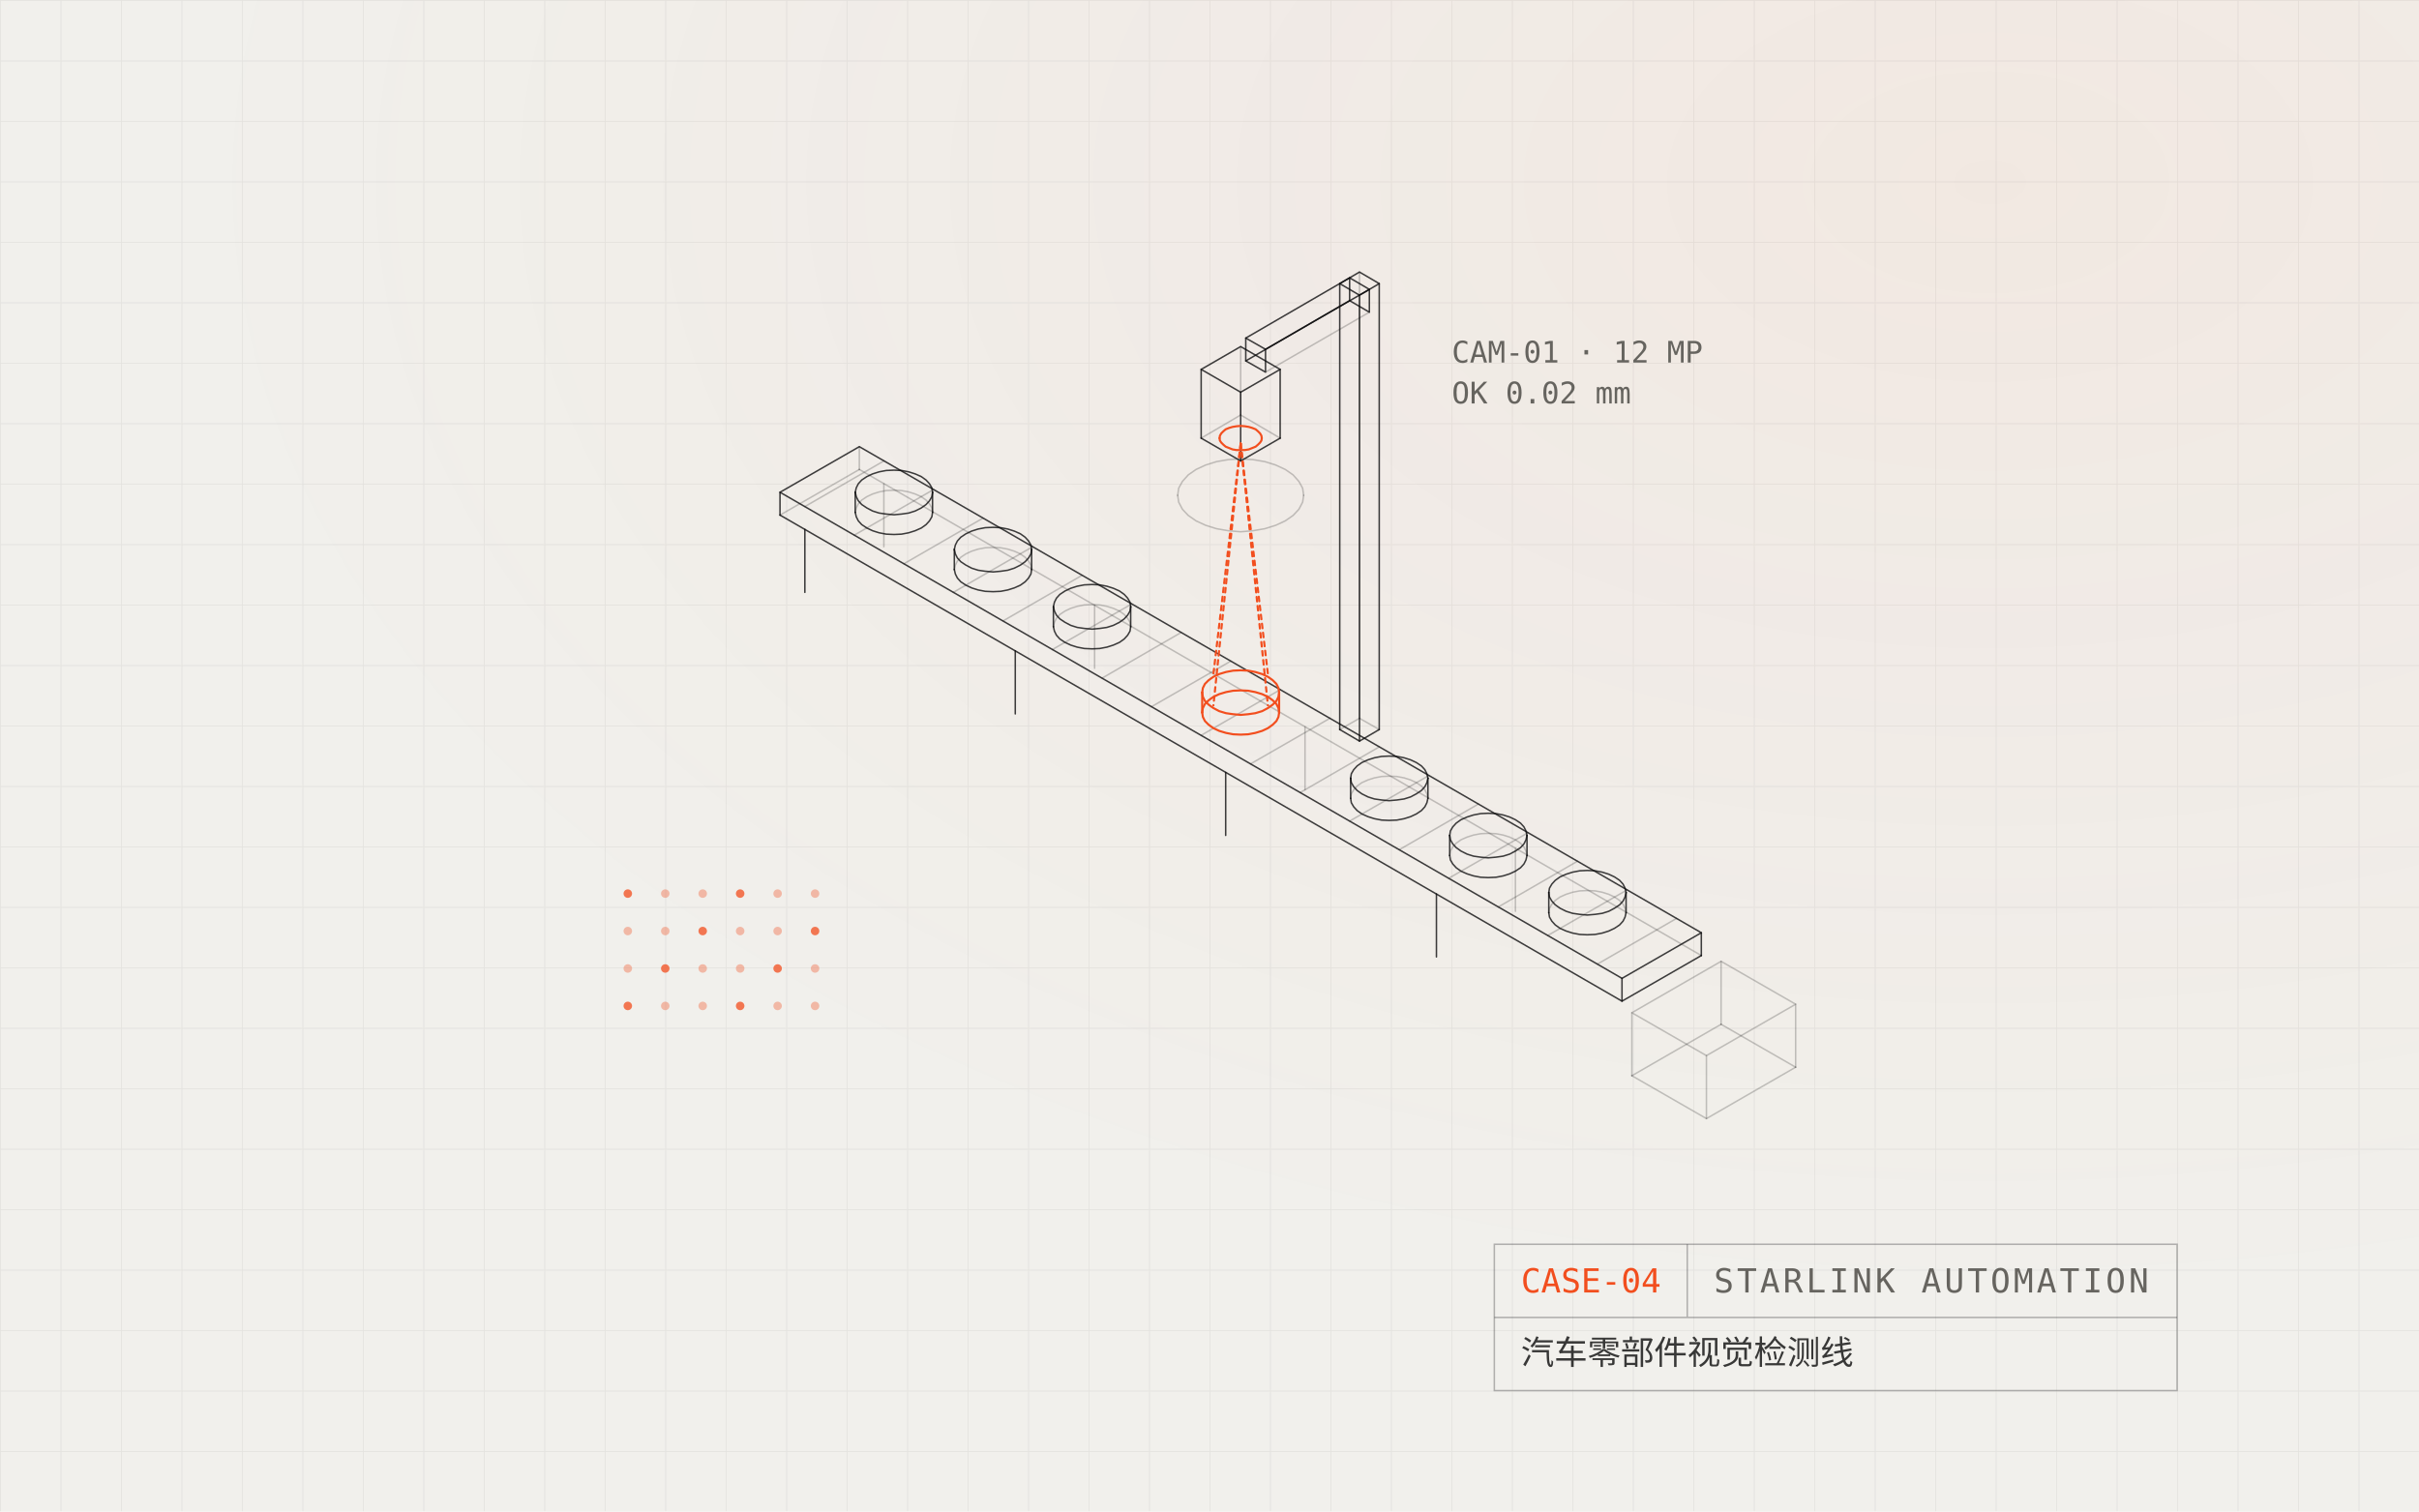
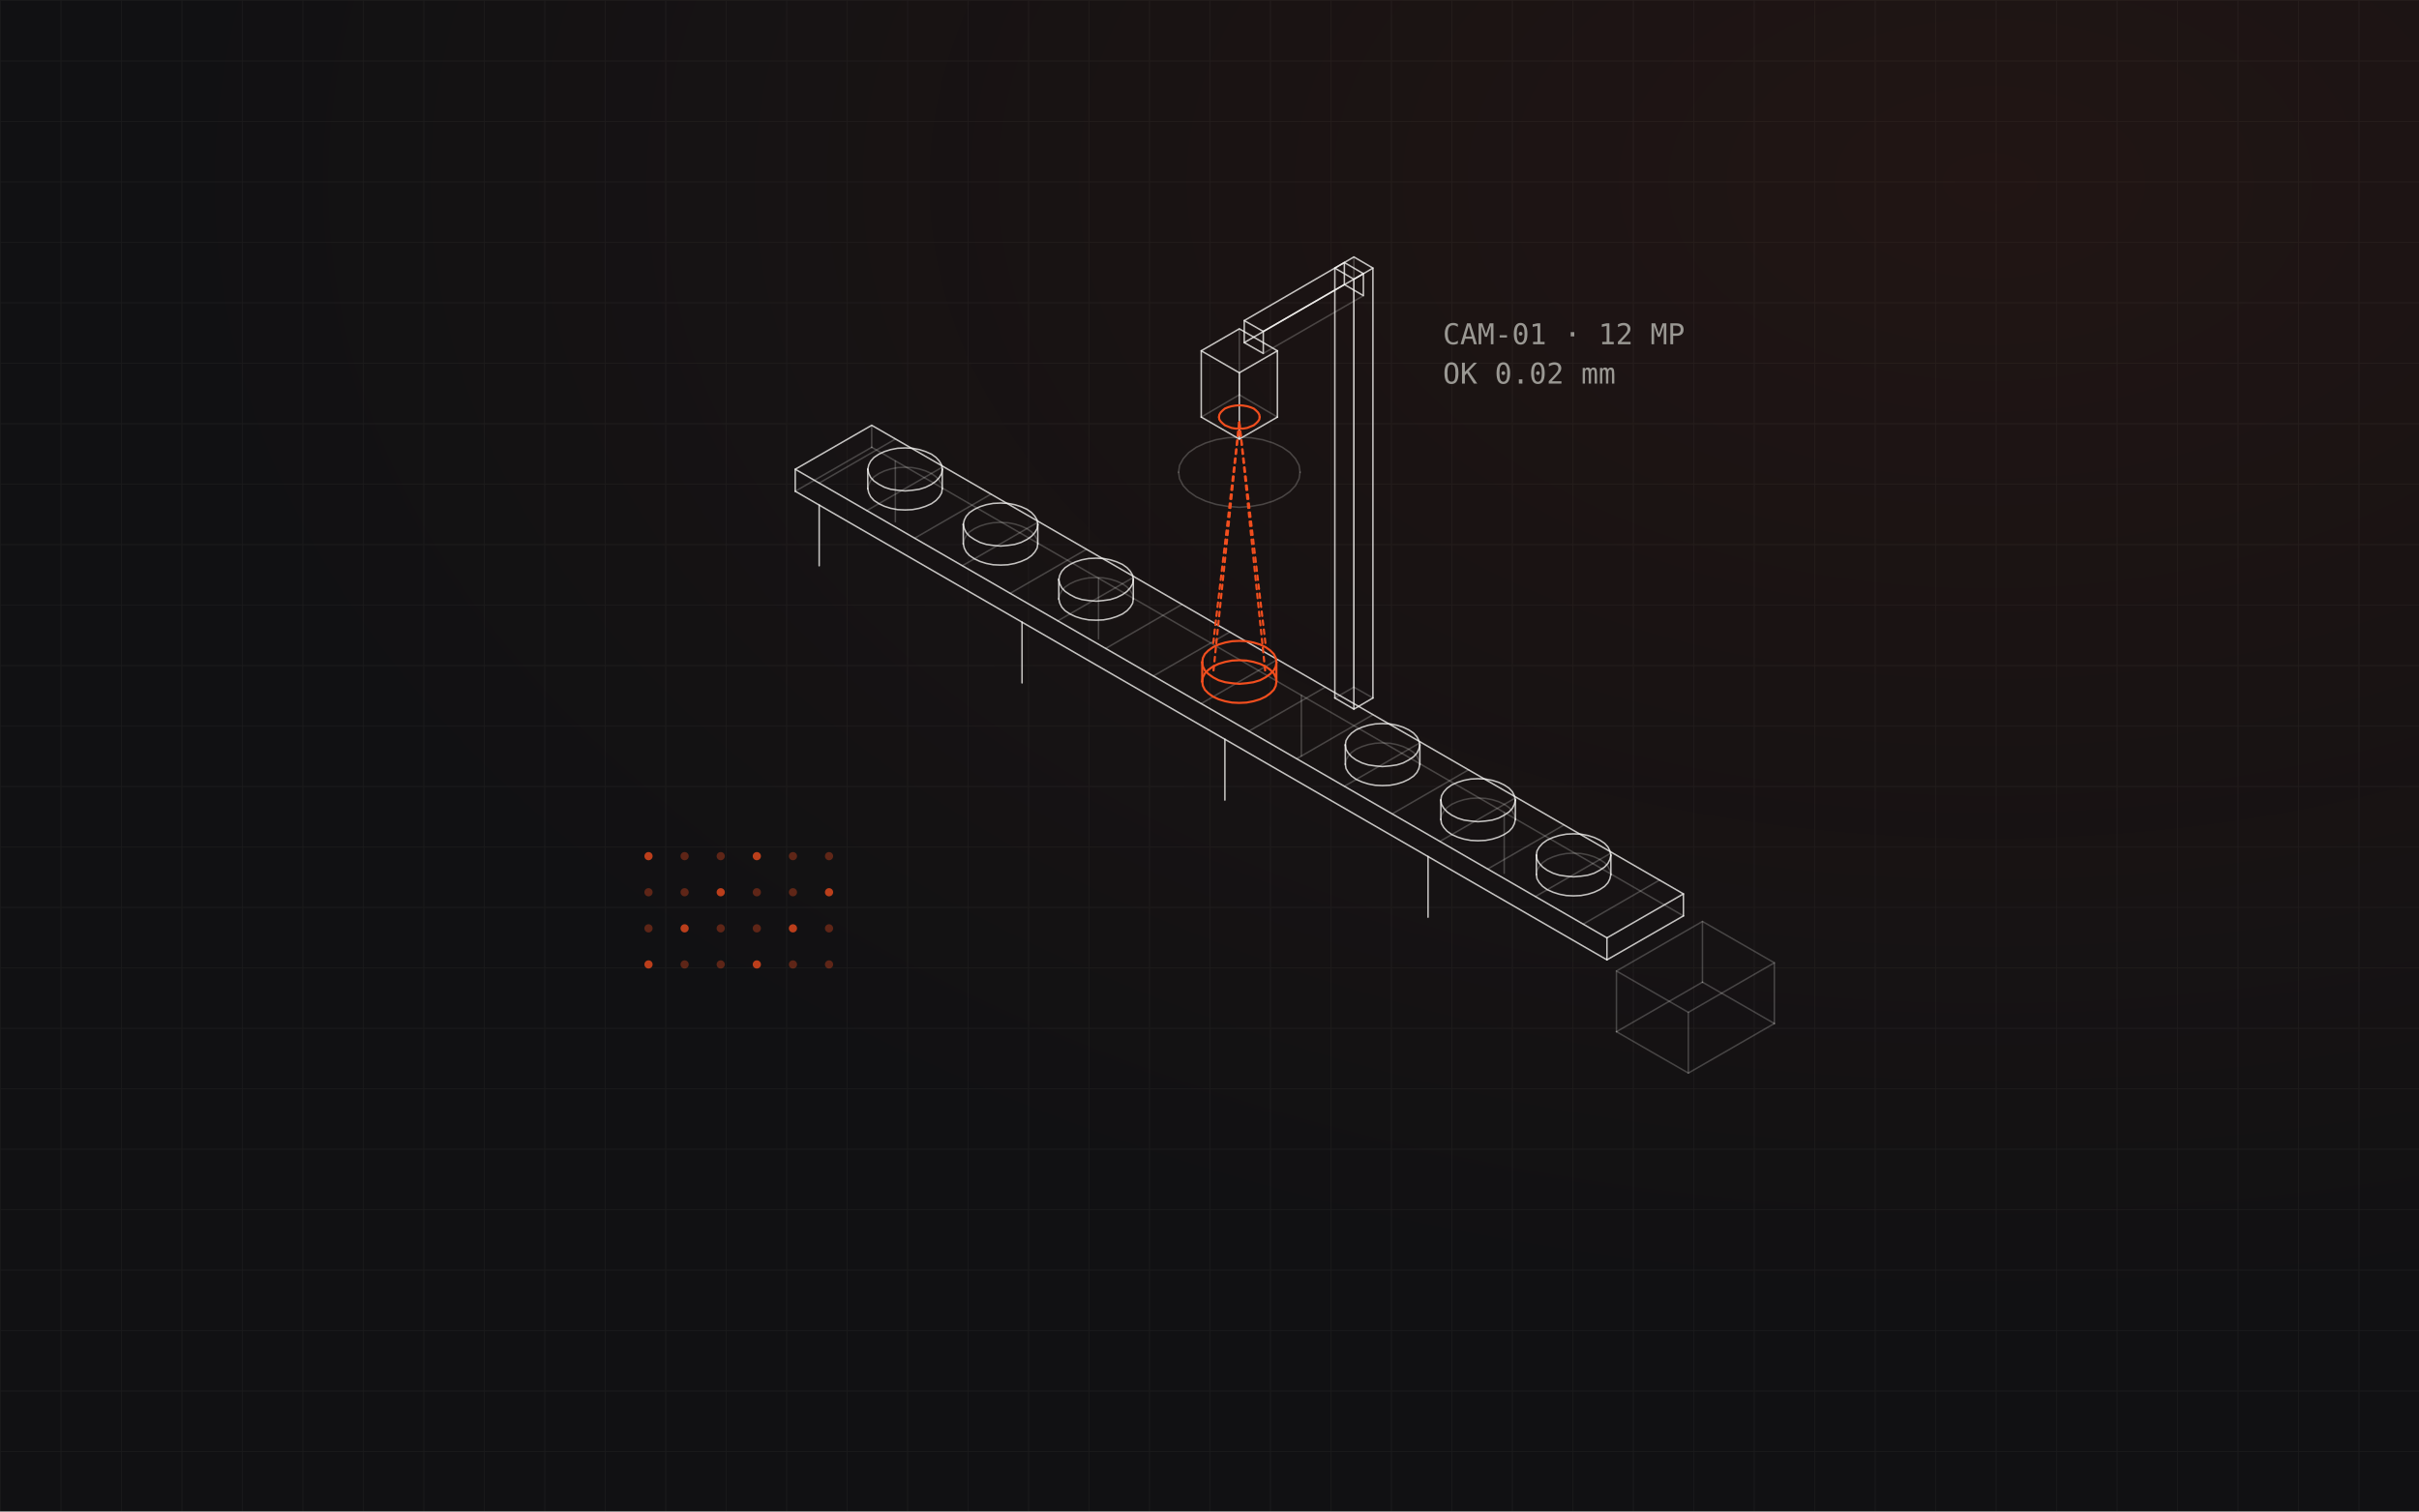
<svg xmlns="http://www.w3.org/2000/svg" width="1600" height="1000" viewBox="0 0 1600 1000" role="img" aria-label="汽车零部件视觉检测线">
  <defs>
    <pattern id="g" width="40" height="40" patternUnits="userSpaceOnUse">
-       <path d="M40 0H0V40" fill="none" stroke="rgba(10,10,11,0.06)" stroke-width="1" />
+       <path d="M40 0H0V40" fill="none" stroke="rgba(247,246,243,0.045)" stroke-width="1" />
    </pattern>
    <radialGradient id="glow" cx="0.82" cy="0.12" r="0.75">
-       <stop offset="0" stop-color="#f24e1e" stop-opacity="0.05" />
+       <stop offset="0" stop-color="#f24e1e" stop-opacity="0.07" />
      <stop offset="1" stop-color="#f24e1e" stop-opacity="0" />
    </radialGradient>
  </defs>
-   <rect width="1600" height="1000" fill="#f1f0ec" />
+   <rect width="1600" height="1000" fill="#111113" />
  <rect width="1600" height="1000" fill="url(#g)" />
  <rect width="1600" height="1000" fill="url(#glow)" />
-   <g transform="translate(356.7 149.8) scale(2.252)">
+   <g transform="translate(372.5 140.9) scale(2.171)">
    <g fill="none" stroke-linecap="round" stroke-linejoin="round">
-       <g stroke="#0a0a0b" stroke-opacity="0.22" stroke-width="1">
+       <g stroke="#f7f6f3" stroke-opacity="0.22" stroke-width="1">
        <path d="M94 71.4 L341.3 214.2" vector-effect="non-scaling-stroke" />
        <path d="M94 71.4 L70.7 84.8" vector-effect="non-scaling-stroke" />
        <path d="M94 71.4 L94 64.7" vector-effect="non-scaling-stroke" />
        <path d="M101.2 68.9 L78 82.3" vector-effect="non-scaling-stroke" />
        <path d="M115.8 77.3 L92.5 90.7" vector-effect="non-scaling-stroke" />
        <path d="M130.3 85.7 L107.1 99.1" vector-effect="non-scaling-stroke" />
        <path d="M144.9 94.1 L121.6 107.5" vector-effect="non-scaling-stroke" />
        <path d="M159.4 102.5 L136.2 115.9" vector-effect="non-scaling-stroke" />
        <path d="M174 110.9 L150.7 124.3" vector-effect="non-scaling-stroke" />
        <path d="M188.5 119.3 L165.3 132.7" vector-effect="non-scaling-stroke" />
        <path d="M203.1 127.7 L179.8 141.1" vector-effect="non-scaling-stroke" />
        <path d="M217.6 136.1 L194.4 149.5" vector-effect="non-scaling-stroke" />
        <path d="M232.2 144.5 L208.9 157.9" vector-effect="non-scaling-stroke" />
        <path d="M246.7 152.9 L223.5 166.3" vector-effect="non-scaling-stroke" />
        <path d="M261.3 161.3 L238 174.7" vector-effect="non-scaling-stroke" />
        <path d="M275.8 169.7 L252.6 183.1" vector-effect="non-scaling-stroke" />
        <path d="M290.4 178.1 L267.1 191.5" vector-effect="non-scaling-stroke" />
        <path d="M304.9 186.5 L281.7 199.9" vector-effect="non-scaling-stroke" />
        <path d="M319.5 194.9 L296.2 208.3" vector-effect="non-scaling-stroke" />
        <path d="M334 203.3 L310.8 216.7" vector-effect="non-scaling-stroke" />
        <path d="M101.2 94.1 L101.2 75.6" vector-effect="non-scaling-stroke" />
        <path d="M163.1 129.8 L163.1 111.3" vector-effect="non-scaling-stroke" />
        <path d="M224.9 165.5 L224.9 147" vector-effect="non-scaling-stroke" />
        <path d="M286.7 201.2 L286.7 182.7" vector-effect="non-scaling-stroke" />
        <path d="M92.8 84 L93.1 82.7 L93.7 81.5 L94.7 80.4 L96.2 79.4 L97.9 78.6 L99.8 78 L101.9 77.6 L104.2 77.5 L106.4 77.6 L108.5 78 L110.4 78.6 L112.2 79.4 L113.6 80.4 L114.6 81.5 L115.3 82.7 L115.5 84" vector-effect="non-scaling-stroke" />
        <path d="M121.9 100.8 L122.2 99.5 L122.8 98.3 L123.8 97.2 L125.3 96.2 L127 95.4 L128.9 94.8 L131 94.4 L133.3 94.3 L135.5 94.4 L137.6 94.8 L139.5 95.4 L141.3 96.2 L142.7 97.2 L143.7 98.3 L144.4 99.5 L144.6 100.8" vector-effect="non-scaling-stroke" />
        <path d="M151 117.6 L151.3 116.3 L151.9 115.1 L152.9 114 L154.4 113 L156.1 112.2 L158 111.6 L160.1 111.2 L162.4 111.1 L164.6 111.2 L166.7 111.6 L168.6 112.2 L170.4 113 L171.8 114 L172.8 115.1 L173.5 116.3 L173.7 117.6" vector-effect="non-scaling-stroke" />
        <path d="M238.3 168 L238.5 166.7 L239.2 165.5 L240.2 164.4 L241.6 163.4 L243.4 162.6 L245.3 162 L247.4 161.6 L249.6 161.5 L251.9 161.6 L254 162 L255.9 162.6 L257.6 163.4 L259.1 164.4 L260.1 165.5 L260.7 166.7 L261 168" vector-effect="non-scaling-stroke" />
        <path d="M267.4 184.8 L267.6 183.5 L268.3 182.3 L269.3 181.2 L270.7 180.2 L272.5 179.4 L274.4 178.8 L276.5 178.4 L278.7 178.3 L281 178.4 L283.1 178.8 L285 179.4 L286.7 180.2 L288.2 181.2 L289.2 182.3 L289.8 183.5 L290.1 184.8" vector-effect="non-scaling-stroke" />
        <path d="M296.5 201.6 L296.7 200.3 L297.4 199.1 L298.4 198 L299.8 197 L301.6 196.2 L303.5 195.6 L305.6 195.2 L307.8 195.1 L310.1 195.2 L312.2 195.6 L314.1 196.2 L315.8 197 L317.3 198 L318.3 199.1 L318.9 200.3 L319.2 201.6" vector-effect="non-scaling-stroke" />
        <path d="M240.9 144.5 L246.7 147.8" vector-effect="non-scaling-stroke" />
        <path d="M240.9 144.5 L235.1 147.8" vector-effect="non-scaling-stroke" />
        <path d="M240.9 144.5 L240.9 13.4" vector-effect="non-scaling-stroke" />
        <path d="M243.8 25.2 L213.3 42.8" vector-effect="non-scaling-stroke" />
        <path d="M206 55.4 L217.6 62.2" vector-effect="non-scaling-stroke" />
        <path d="M206 55.4 L194.4 62.2" vector-effect="non-scaling-stroke" />
        <path d="M206 55.4 L206 35.3" vector-effect="non-scaling-stroke" />
        <path d="M224.5 79 L224.2 81 L223.1 83.1 L221.4 84.9 L219.1 86.5 L216.3 87.8 L213.1 88.8 L209.6 89.4 L206 89.7 L202.4 89.4 L198.9 88.8 L195.7 87.8 L192.9 86.5 L190.6 84.9 L188.9 83.1 L187.8 81 L187.5 79" vector-effect="non-scaling-stroke" />
        <path d="M187.5 79 L187.8 76.9 L188.9 74.9 L190.6 73 L192.9 71.4 L195.7 70.1 L198.9 69.1 L202.4 68.5 L206 68.3 L209.6 68.5 L213.1 69.1 L216.3 70.1 L219.1 71.4 L221.4 73 L223.1 74.9 L224.2 76.9 L224.5 79" vector-effect="non-scaling-stroke" />
        <path d="M369 247 L342.8 262.1 L320.9 249.5" vector-effect="non-scaling-stroke" />
        <path d="M347.1 215.9 L369 228.5 L342.8 243.6 L320.9 231 Z" vector-effect="non-scaling-stroke" />
        <path d="M369 247 L369 228.5" vector-effect="non-scaling-stroke" />
        <path d="M342.8 262.1 L342.8 243.6" vector-effect="non-scaling-stroke" />
        <path d="M320.9 249.5 L320.9 231" vector-effect="non-scaling-stroke" />
        <path d="M347.1 234.4 L369 247" vector-effect="non-scaling-stroke" />
        <path d="M347.1 234.4 L320.9 249.5" vector-effect="non-scaling-stroke" />
        <path d="M347.1 234.4 L347.1 215.9" vector-effect="non-scaling-stroke" />
      </g>
-       <g stroke="#0a0a0b" stroke-opacity="0.78" stroke-width="1">
+       <g stroke="#f7f6f3" stroke-opacity="0.78" stroke-width="1">
        <path d="M341.3 214.2 L318 227.6 L70.7 84.8" vector-effect="non-scaling-stroke" />
        <path d="M94 64.7 L341.3 207.5 L318 220.9 L70.7 78.1 Z" vector-effect="non-scaling-stroke" />
        <path d="M341.3 214.2 L341.3 207.5" vector-effect="non-scaling-stroke" />
        <path d="M318 227.6 L318 220.9" vector-effect="non-scaling-stroke" />
        <path d="M70.7 84.8 L70.7 78.1" vector-effect="non-scaling-stroke" />
        <path d="M78 107.5 L78 89" vector-effect="non-scaling-stroke" />
        <path d="M139.8 143.2 L139.8 124.7" vector-effect="non-scaling-stroke" />
        <path d="M201.6 178.9 L201.6 160.4" vector-effect="non-scaling-stroke" />
        <path d="M263.5 214.6 L263.5 196.1" vector-effect="non-scaling-stroke" />
        <path d="M115.5 78.1 L115.3 79.4 L114.6 80.6 L113.6 81.7 L112.2 82.7 L110.4 83.6 L108.5 84.2 L106.4 84.5 L104.2 84.7 L101.9 84.5 L99.8 84.2 L97.9 83.6 L96.2 82.7 L94.7 81.7 L93.7 80.6 L93.1 79.4 L92.8 78.1" vector-effect="non-scaling-stroke" />
        <path d="M92.8 78.1 L93.1 76.8 L93.7 75.6 L94.7 74.5 L96.2 73.5 L97.9 72.7 L99.8 72.1 L101.9 71.7 L104.2 71.6 L106.4 71.7 L108.5 72.1 L110.4 72.7 L112.2 73.5 L113.6 74.5 L114.6 75.6 L115.3 76.8 L115.5 78.1" vector-effect="non-scaling-stroke" />
        <path d="M115.5 84 L115.3 85.3 L114.6 86.5 L113.6 87.6 L112.2 88.6 L110.4 89.4 L108.5 90 L106.4 90.4 L104.2 90.5 L101.9 90.4 L99.8 90 L97.9 89.4 L96.2 88.6 L94.7 87.6 L93.7 86.5 L93.1 85.3 L92.8 84" vector-effect="non-scaling-stroke" />
        <path d="M115.5 84 L115.5 78.1" vector-effect="non-scaling-stroke" />
        <path d="M92.8 84 L92.8 78.1" vector-effect="non-scaling-stroke" />
        <path d="M144.6 94.9 L144.4 96.2 L143.7 97.4 L142.7 98.5 L141.3 99.5 L139.5 100.4 L137.6 101 L135.5 101.3 L133.3 101.5 L131 101.3 L128.9 101 L127 100.4 L125.3 99.5 L123.8 98.5 L122.8 97.4 L122.2 96.2 L121.9 94.9" vector-effect="non-scaling-stroke" />
        <path d="M121.9 94.9 L122.2 93.6 L122.8 92.4 L123.8 91.3 L125.3 90.3 L127 89.5 L128.9 88.9 L131 88.5 L133.3 88.4 L135.5 88.5 L137.6 88.9 L139.5 89.5 L141.3 90.3 L142.7 91.3 L143.7 92.4 L144.4 93.6 L144.6 94.9" vector-effect="non-scaling-stroke" />
        <path d="M144.6 100.8 L144.4 102.1 L143.7 103.3 L142.7 104.4 L141.3 105.4 L139.5 106.2 L137.6 106.8 L135.5 107.2 L133.3 107.3 L131 107.2 L128.9 106.8 L127 106.2 L125.3 105.4 L123.8 104.4 L122.8 103.3 L122.2 102.1 L121.9 100.8" vector-effect="non-scaling-stroke" />
        <path d="M144.6 100.8 L144.6 94.9" vector-effect="non-scaling-stroke" />
        <path d="M121.9 100.8 L121.9 94.9" vector-effect="non-scaling-stroke" />
        <path d="M173.7 111.7 L173.5 113 L172.8 114.2 L171.8 115.3 L170.4 116.3 L168.6 117.2 L166.7 117.8 L164.6 118.1 L162.4 118.3 L160.1 118.1 L158 117.8 L156.1 117.2 L154.4 116.3 L152.9 115.3 L151.9 114.2 L151.3 113 L151 111.7" vector-effect="non-scaling-stroke" />
        <path d="M151 111.7 L151.3 110.4 L151.9 109.2 L152.9 108.1 L154.4 107.1 L156.1 106.3 L158 105.7 L160.1 105.3 L162.4 105.2 L164.6 105.3 L166.7 105.7 L168.6 106.3 L170.4 107.1 L171.8 108.1 L172.8 109.2 L173.5 110.4 L173.7 111.7" vector-effect="non-scaling-stroke" />
        <path d="M173.7 117.6 L173.5 118.9 L172.8 120.1 L171.8 121.2 L170.4 122.2 L168.6 123 L166.7 123.6 L164.6 124 L162.4 124.1 L160.1 124 L158 123.6 L156.1 123 L154.4 122.2 L152.9 121.2 L151.9 120.1 L151.3 118.9 L151 117.6" vector-effect="non-scaling-stroke" />
        <path d="M173.7 117.6 L173.7 111.7" vector-effect="non-scaling-stroke" />
        <path d="M151 117.6 L151 111.7" vector-effect="non-scaling-stroke" />
        <path d="M261 162.1 L260.7 163.4 L260.1 164.6 L259.1 165.7 L257.6 166.7 L255.9 167.6 L254 168.2 L251.9 168.5 L249.6 168.7 L247.4 168.5 L245.3 168.2 L243.4 167.6 L241.6 166.7 L240.2 165.7 L239.2 164.6 L238.5 163.4 L238.3 162.1" vector-effect="non-scaling-stroke" />
        <path d="M238.3 162.1 L238.5 160.8 L239.2 159.6 L240.2 158.5 L241.6 157.5 L243.4 156.7 L245.3 156.1 L247.4 155.7 L249.6 155.6 L251.9 155.7 L254 156.1 L255.9 156.7 L257.6 157.5 L259.1 158.5 L260.1 159.6 L260.7 160.8 L261 162.1" vector-effect="non-scaling-stroke" />
        <path d="M261 168 L260.7 169.3 L260.1 170.5 L259.1 171.6 L257.6 172.6 L255.9 173.4 L254 174 L251.9 174.4 L249.6 174.5 L247.4 174.4 L245.3 174 L243.4 173.4 L241.6 172.6 L240.2 171.6 L239.2 170.5 L238.5 169.3 L238.3 168" vector-effect="non-scaling-stroke" />
        <path d="M261 168 L261 162.1" vector-effect="non-scaling-stroke" />
        <path d="M238.3 168 L238.3 162.1" vector-effect="non-scaling-stroke" />
        <path d="M290.1 178.9 L289.8 180.2 L289.2 181.4 L288.2 182.5 L286.7 183.5 L285 184.4 L283.1 185 L281 185.3 L278.7 185.5 L276.5 185.3 L274.4 185 L272.5 184.4 L270.7 183.5 L269.3 182.5 L268.3 181.4 L267.6 180.2 L267.4 178.9" vector-effect="non-scaling-stroke" />
        <path d="M267.4 178.9 L267.6 177.6 L268.3 176.4 L269.3 175.3 L270.7 174.3 L272.5 173.5 L274.4 172.9 L276.5 172.5 L278.7 172.4 L281 172.5 L283.1 172.9 L285 173.5 L286.7 174.3 L288.2 175.3 L289.2 176.4 L289.8 177.6 L290.1 178.9" vector-effect="non-scaling-stroke" />
        <path d="M290.1 184.8 L289.8 186.1 L289.2 187.3 L288.2 188.4 L286.7 189.4 L285 190.2 L283.1 190.8 L281 191.2 L278.7 191.3 L276.5 191.2 L274.4 190.8 L272.5 190.2 L270.7 189.4 L269.3 188.4 L268.3 187.3 L267.6 186.1 L267.4 184.8" vector-effect="non-scaling-stroke" />
        <path d="M290.1 184.8 L290.1 178.9" vector-effect="non-scaling-stroke" />
        <path d="M267.4 184.8 L267.4 178.9" vector-effect="non-scaling-stroke" />
        <path d="M319.2 195.7 L318.9 197 L318.3 198.2 L317.3 199.3 L315.8 200.3 L314.1 201.2 L312.2 201.8 L310.1 202.1 L307.8 202.3 L305.6 202.1 L303.5 201.8 L301.6 201.2 L299.8 200.3 L298.4 199.3 L297.4 198.2 L296.7 197 L296.5 195.7" vector-effect="non-scaling-stroke" />
        <path d="M296.5 195.7 L296.7 194.4 L297.4 193.2 L298.4 192.1 L299.8 191.1 L301.6 190.3 L303.5 189.7 L305.6 189.3 L307.8 189.2 L310.1 189.3 L312.2 189.7 L314.1 190.3 L315.8 191.1 L317.3 192.1 L318.3 193.2 L318.9 194.4 L319.2 195.7" vector-effect="non-scaling-stroke" />
        <path d="M319.2 201.6 L318.9 202.9 L318.3 204.1 L317.3 205.2 L315.8 206.2 L314.1 207 L312.2 207.6 L310.1 208 L307.8 208.1 L305.6 208 L303.5 207.6 L301.6 207 L299.8 206.2 L298.4 205.2 L297.4 204.1 L296.7 202.9 L296.5 201.6" vector-effect="non-scaling-stroke" />
        <path d="M319.2 201.6 L319.2 195.7" vector-effect="non-scaling-stroke" />
        <path d="M296.5 201.6 L296.5 195.7" vector-effect="non-scaling-stroke" />
        <path d="M246.7 147.8 L240.9 151.2 L235.1 147.8" vector-effect="non-scaling-stroke" />
        <path d="M240.9 13.4 L246.7 16.8 L240.9 20.2 L235.1 16.8 Z" vector-effect="non-scaling-stroke" />
        <path d="M246.7 147.8 L246.7 16.8" vector-effect="non-scaling-stroke" />
        <path d="M240.9 151.2 L240.9 20.2" vector-effect="non-scaling-stroke" />
        <path d="M235.1 147.8 L235.1 16.8" vector-effect="non-scaling-stroke" />
        <path d="M238 15.1 L243.8 18.5 L243.8 25.2 L238 21.8 Z" vector-effect="non-scaling-stroke" />
        <path d="M207.5 32.8 L213.3 36.1 L213.3 42.8 L207.5 39.5 Z" vector-effect="non-scaling-stroke" />
        <path d="M238 15.1 L207.5 32.8" vector-effect="non-scaling-stroke" />
        <path d="M243.8 18.5 L213.3 36.1" vector-effect="non-scaling-stroke" />
        <path d="M238 21.8 L207.5 39.5" vector-effect="non-scaling-stroke" />
        <path d="M217.6 62.2 L206 68.9 L194.4 62.2" vector-effect="non-scaling-stroke" />
        <path d="M206 35.3 L217.6 42 L206 48.7 L194.4 42 Z" vector-effect="non-scaling-stroke" />
        <path d="M217.6 62.2 L217.6 42" vector-effect="non-scaling-stroke" />
        <path d="M206 68.9 L206 48.7" vector-effect="non-scaling-stroke" />
        <path d="M194.4 62.2 L194.4 42" vector-effect="non-scaling-stroke" />
      </g>
      <g stroke="#f24e1e" stroke-opacity="1" stroke-width="1.4">
        <path d="M217.3 136.9 L217.1 138.2 L216.5 139.4 L215.4 140.5 L214 141.5 L212.3 142.4 L210.3 143 L208.2 143.3 L206 143.5 L203.8 143.3 L201.7 143 L199.7 142.4 L198 141.5 L196.6 140.5 L195.5 139.4 L194.9 138.2 L194.7 136.9" vector-effect="non-scaling-stroke" />
        <path d="M194.7 136.9 L194.9 135.6 L195.5 134.4 L196.6 133.3 L198 132.3 L199.7 131.5 L201.7 130.9 L203.8 130.5 L206 130.4 L208.2 130.5 L210.3 130.9 L212.3 131.5 L214 132.3 L215.4 133.3 L216.5 134.4 L217.1 135.6 L217.3 136.9" vector-effect="non-scaling-stroke" />
        <path d="M217.3 142.8 L217.1 144.1 L216.5 145.3 L215.4 146.4 L214 147.4 L212.3 148.2 L210.3 148.8 L208.2 149.2 L206 149.3 L203.8 149.2 L201.7 148.8 L199.7 148.2 L198 147.4 L196.6 146.4 L195.5 145.3 L194.9 144.1 L194.7 142.8" vector-effect="non-scaling-stroke" />
        <path d="M194.7 142.8 L194.9 141.5 L195.5 140.3 L196.6 139.2 L198 138.2 L199.7 137.4 L201.7 136.8 L203.8 136.4 L206 136.3 L208.2 136.4 L210.3 136.8 L212.3 137.4 L214 138.2 L215.4 139.2 L216.5 140.3 L217.1 141.5 L217.3 142.8" vector-effect="non-scaling-stroke" />
        <path d="M217.3 142.8 L217.3 136.9" vector-effect="non-scaling-stroke" />
        <path d="M194.7 142.8 L194.7 136.9" vector-effect="non-scaling-stroke" />
        <path d="M212.2 62.2 L212.1 62.9 L211.7 63.5 L211.1 64.1 L210.4 64.7 L209.4 65.1 L208.4 65.5 L207.2 65.7 L206 65.7 L204.8 65.7 L203.6 65.5 L202.6 65.1 L201.6 64.7 L200.9 64.1 L200.3 63.5 L199.9 62.9 L199.8 62.2" vector-effect="non-scaling-stroke" />
        <path d="M199.8 62.2 L199.9 61.5 L200.3 60.8 L200.9 60.2 L201.6 59.6 L202.6 59.2 L203.6 58.9 L204.8 58.7 L206 58.6 L207.2 58.7 L208.4 58.9 L209.4 59.2 L210.4 59.6 L211.1 60.2 L211.7 60.8 L212.1 61.5 L212.2 62.2" vector-effect="non-scaling-stroke" />
        <path d="M206 63.8 L214 140.7" stroke-dasharray="3 3" vector-effect="non-scaling-stroke" />
        <path d="M206 63.8 L198 131.5" stroke-dasharray="3 3" vector-effect="non-scaling-stroke" />
        <path d="M206 63.8 L198 140.7" stroke-dasharray="3 3" vector-effect="non-scaling-stroke" />
        <path d="M206 63.8 L214 131.5" stroke-dasharray="3 3" vector-effect="non-scaling-stroke" />
      </g>
    </g>
    <circle cx="26" cy="196" r="1.25" fill="#f24e1e" fill-opacity="0.75" />
    <circle cx="37" cy="196" r="1.25" fill="#f24e1e" fill-opacity="0.34" />
    <circle cx="48" cy="196" r="1.25" fill="#f24e1e" fill-opacity="0.34" />
    <circle cx="59" cy="196" r="1.25" fill="#f24e1e" fill-opacity="0.75" />
    <circle cx="70" cy="196" r="1.25" fill="#f24e1e" fill-opacity="0.34" />
    <circle cx="81" cy="196" r="1.25" fill="#f24e1e" fill-opacity="0.34" />
    <circle cx="26" cy="207" r="1.25" fill="#f24e1e" fill-opacity="0.34" />
    <circle cx="37" cy="207" r="1.25" fill="#f24e1e" fill-opacity="0.34" />
    <circle cx="48" cy="207" r="1.25" fill="#f24e1e" fill-opacity="0.75" />
    <circle cx="59" cy="207" r="1.25" fill="#f24e1e" fill-opacity="0.34" />
    <circle cx="70" cy="207" r="1.25" fill="#f24e1e" fill-opacity="0.34" />
    <circle cx="81" cy="207" r="1.25" fill="#f24e1e" fill-opacity="0.75" />
    <circle cx="26" cy="218" r="1.25" fill="#f24e1e" fill-opacity="0.34" />
    <circle cx="37" cy="218" r="1.25" fill="#f24e1e" fill-opacity="0.75" />
    <circle cx="48" cy="218" r="1.25" fill="#f24e1e" fill-opacity="0.34" />
    <circle cx="59" cy="218" r="1.25" fill="#f24e1e" fill-opacity="0.34" />
    <circle cx="70" cy="218" r="1.25" fill="#f24e1e" fill-opacity="0.75" />
    <circle cx="81" cy="218" r="1.25" fill="#f24e1e" fill-opacity="0.34" />
    <circle cx="26" cy="229" r="1.25" fill="#f24e1e" fill-opacity="0.75" />
    <circle cx="37" cy="229" r="1.25" fill="#f24e1e" fill-opacity="0.34" />
    <circle cx="48" cy="229" r="1.25" fill="#f24e1e" fill-opacity="0.34" />
    <circle cx="59" cy="229" r="1.25" fill="#f24e1e" fill-opacity="0.75" />
    <circle cx="70" cy="229" r="1.25" fill="#f24e1e" fill-opacity="0.34" />
    <circle cx="81" cy="229" r="1.25" fill="#f24e1e" fill-opacity="0.34" />
-     <text x="268" y="40" font-size="8.75" font-family="ui-monospace,SFMono-Regular,Menlo,Consolas,monospace" fill="#66645f">CAM-01 · 12 MP</text>
-     <text x="268" y="52" font-size="8.75" font-family="ui-monospace,SFMono-Regular,Menlo,Consolas,monospace" fill="#66645f">OK 0.02 mm</text>
-   </g>
-   <g fill="none" stroke="rgba(10,10,11,0.28)" stroke-width="1">
-     <rect x="988.4" y="823.2" width="451.6" height="96.8" />
-     <path d="M988.4 871.6H1440.0M1116.0 823.2V871.6" />
-   </g>
-   <g font-size="22.0">
-     <text x="1006.0" y="855.1" font-family="ui-monospace,SFMono-Regular,Menlo,Consolas,monospace" fill="#f24e1e">CASE-04</text>
-     <text x="1133.6" y="855.1" font-family="ui-monospace,SFMono-Regular,Menlo,Consolas,monospace" letter-spacing="2" fill="#66645f">STARLINK AUTOMATION</text>
-     <text x="1006.0" y="902.6" font-family="-apple-system,'PingFang SC','Noto Sans SC','Microsoft YaHei',sans-serif" fill="#0a0a0b" fill-opacity="0.8">汽车零部件视觉检测线</text>
+     <text x="268" y="40" font-size="8.75" font-family="ui-monospace,SFMono-Regular,Menlo,Consolas,monospace" fill="#9a9893">CAM-01 · 12 MP</text>
+     <text x="268" y="52" font-size="8.75" font-family="ui-monospace,SFMono-Regular,Menlo,Consolas,monospace" fill="#9a9893">OK 0.02 mm</text>
  </g>
</svg>
